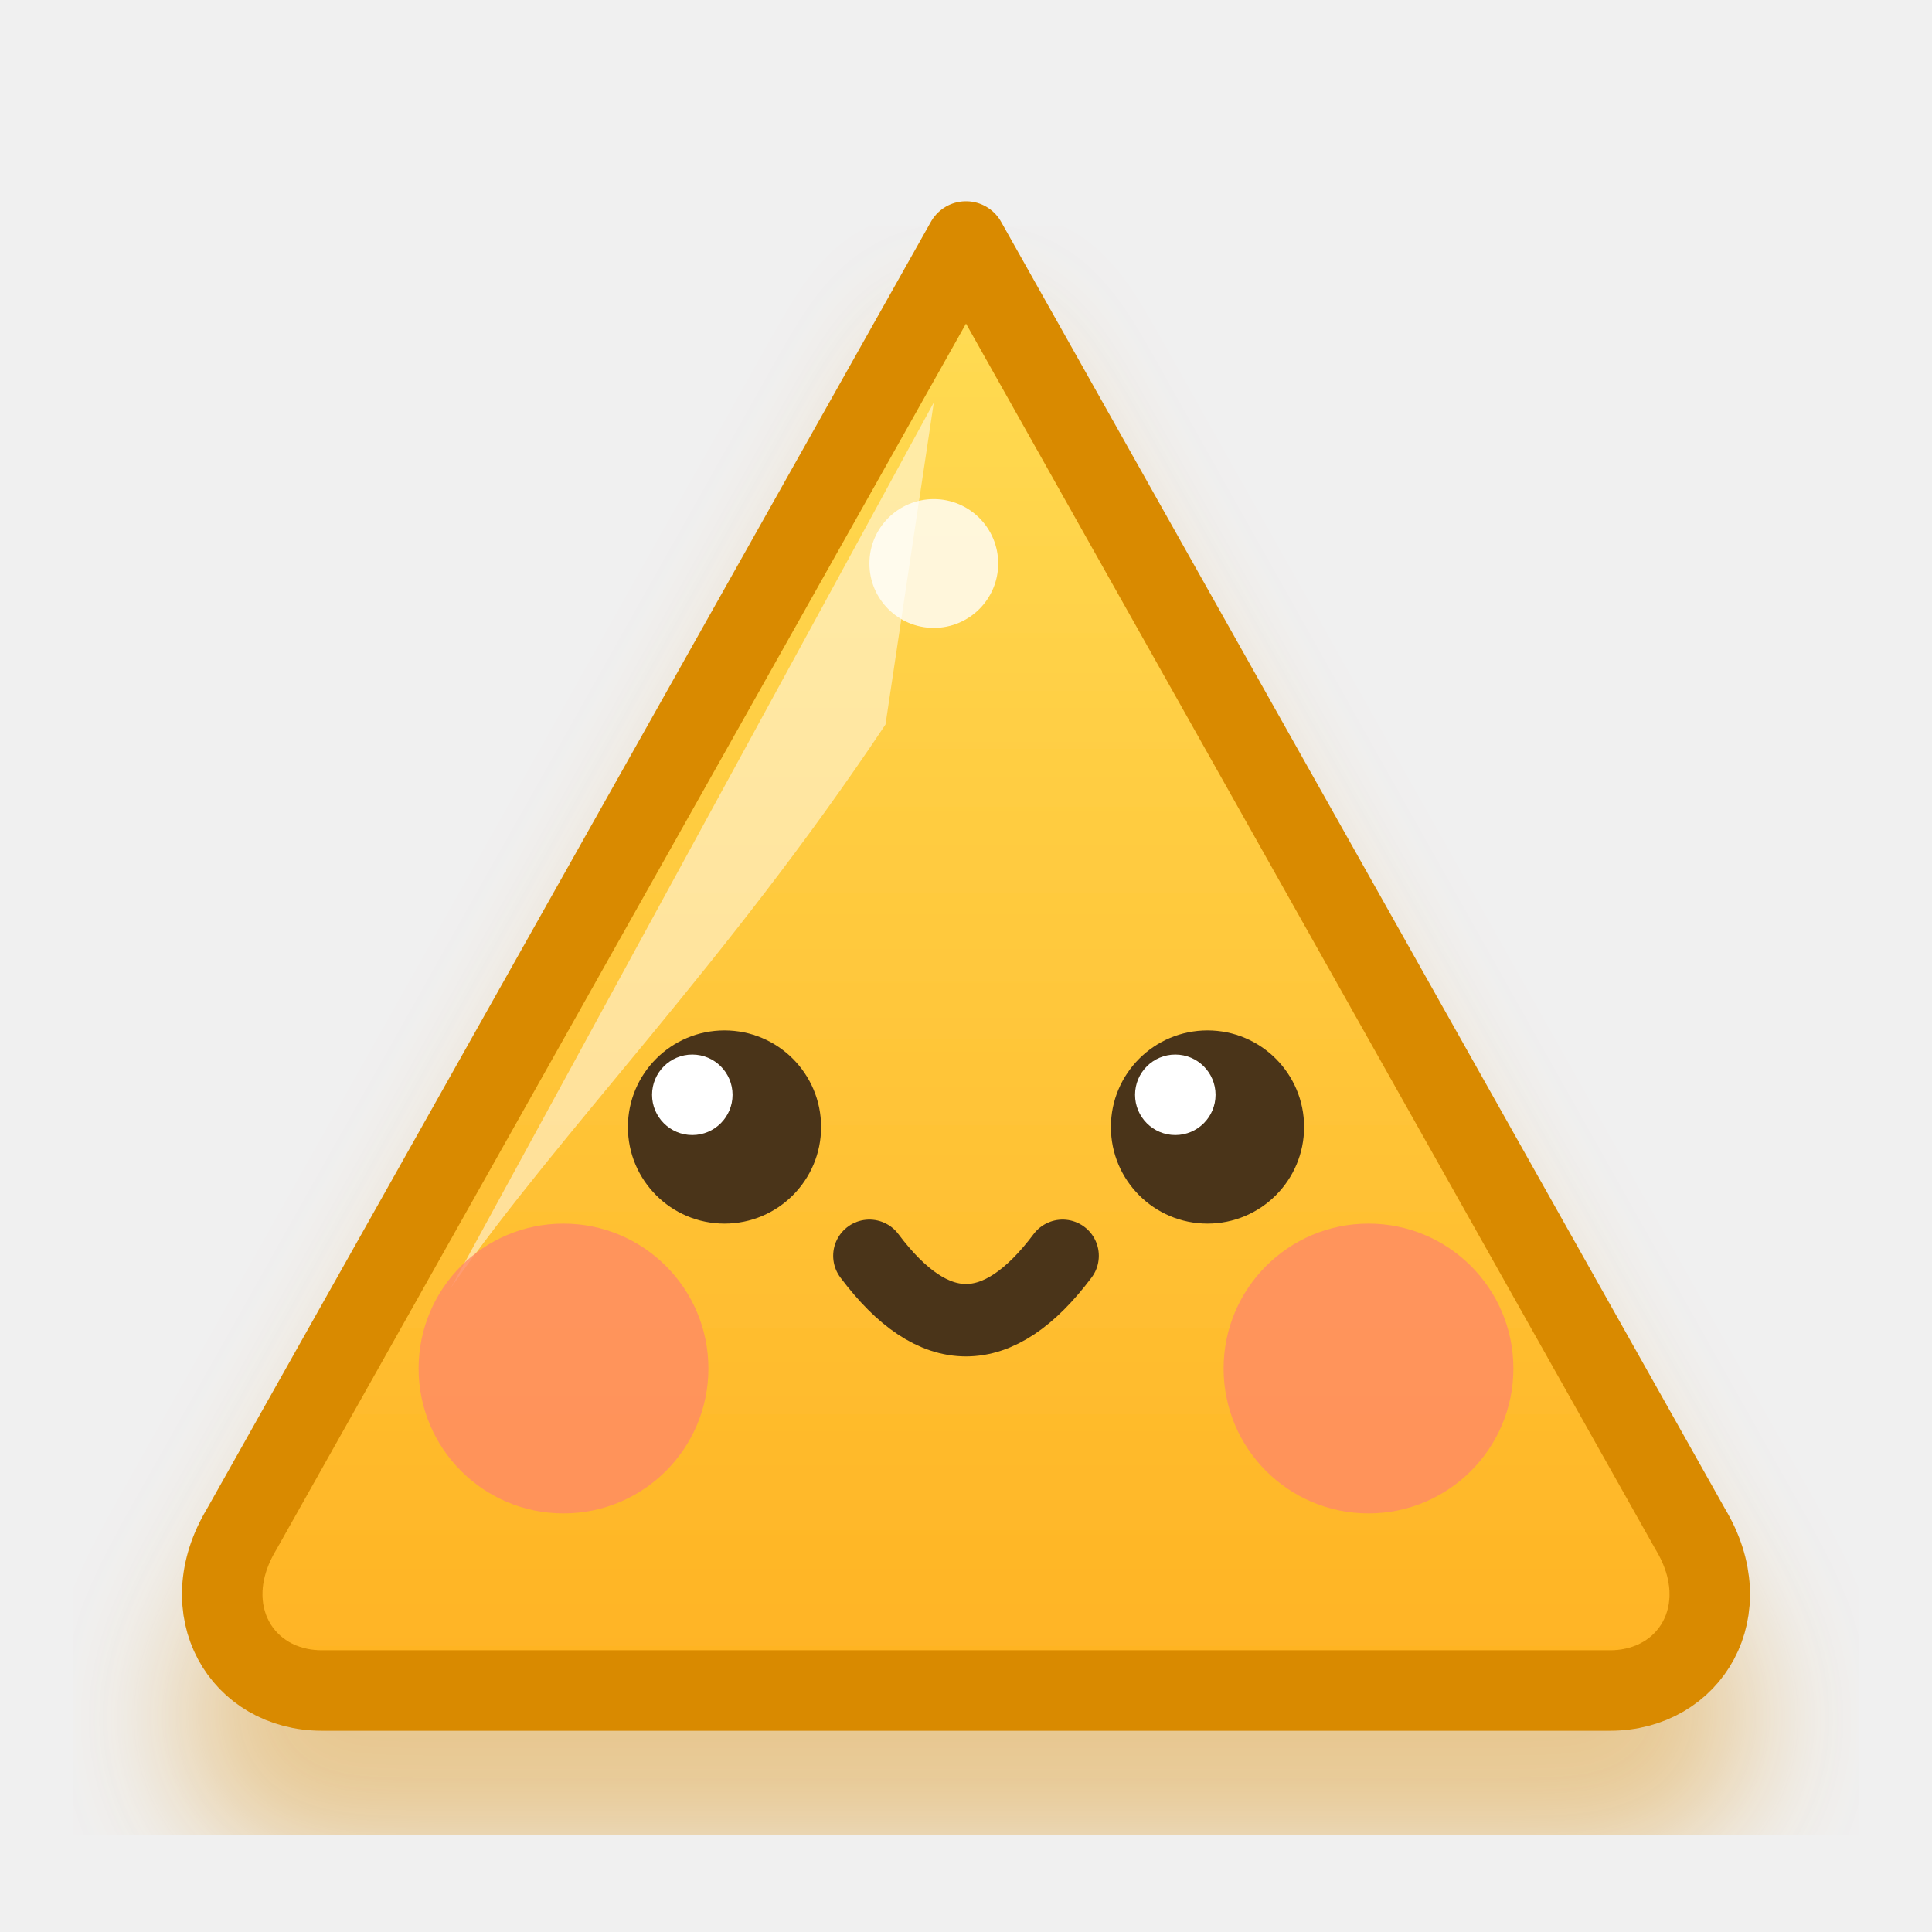
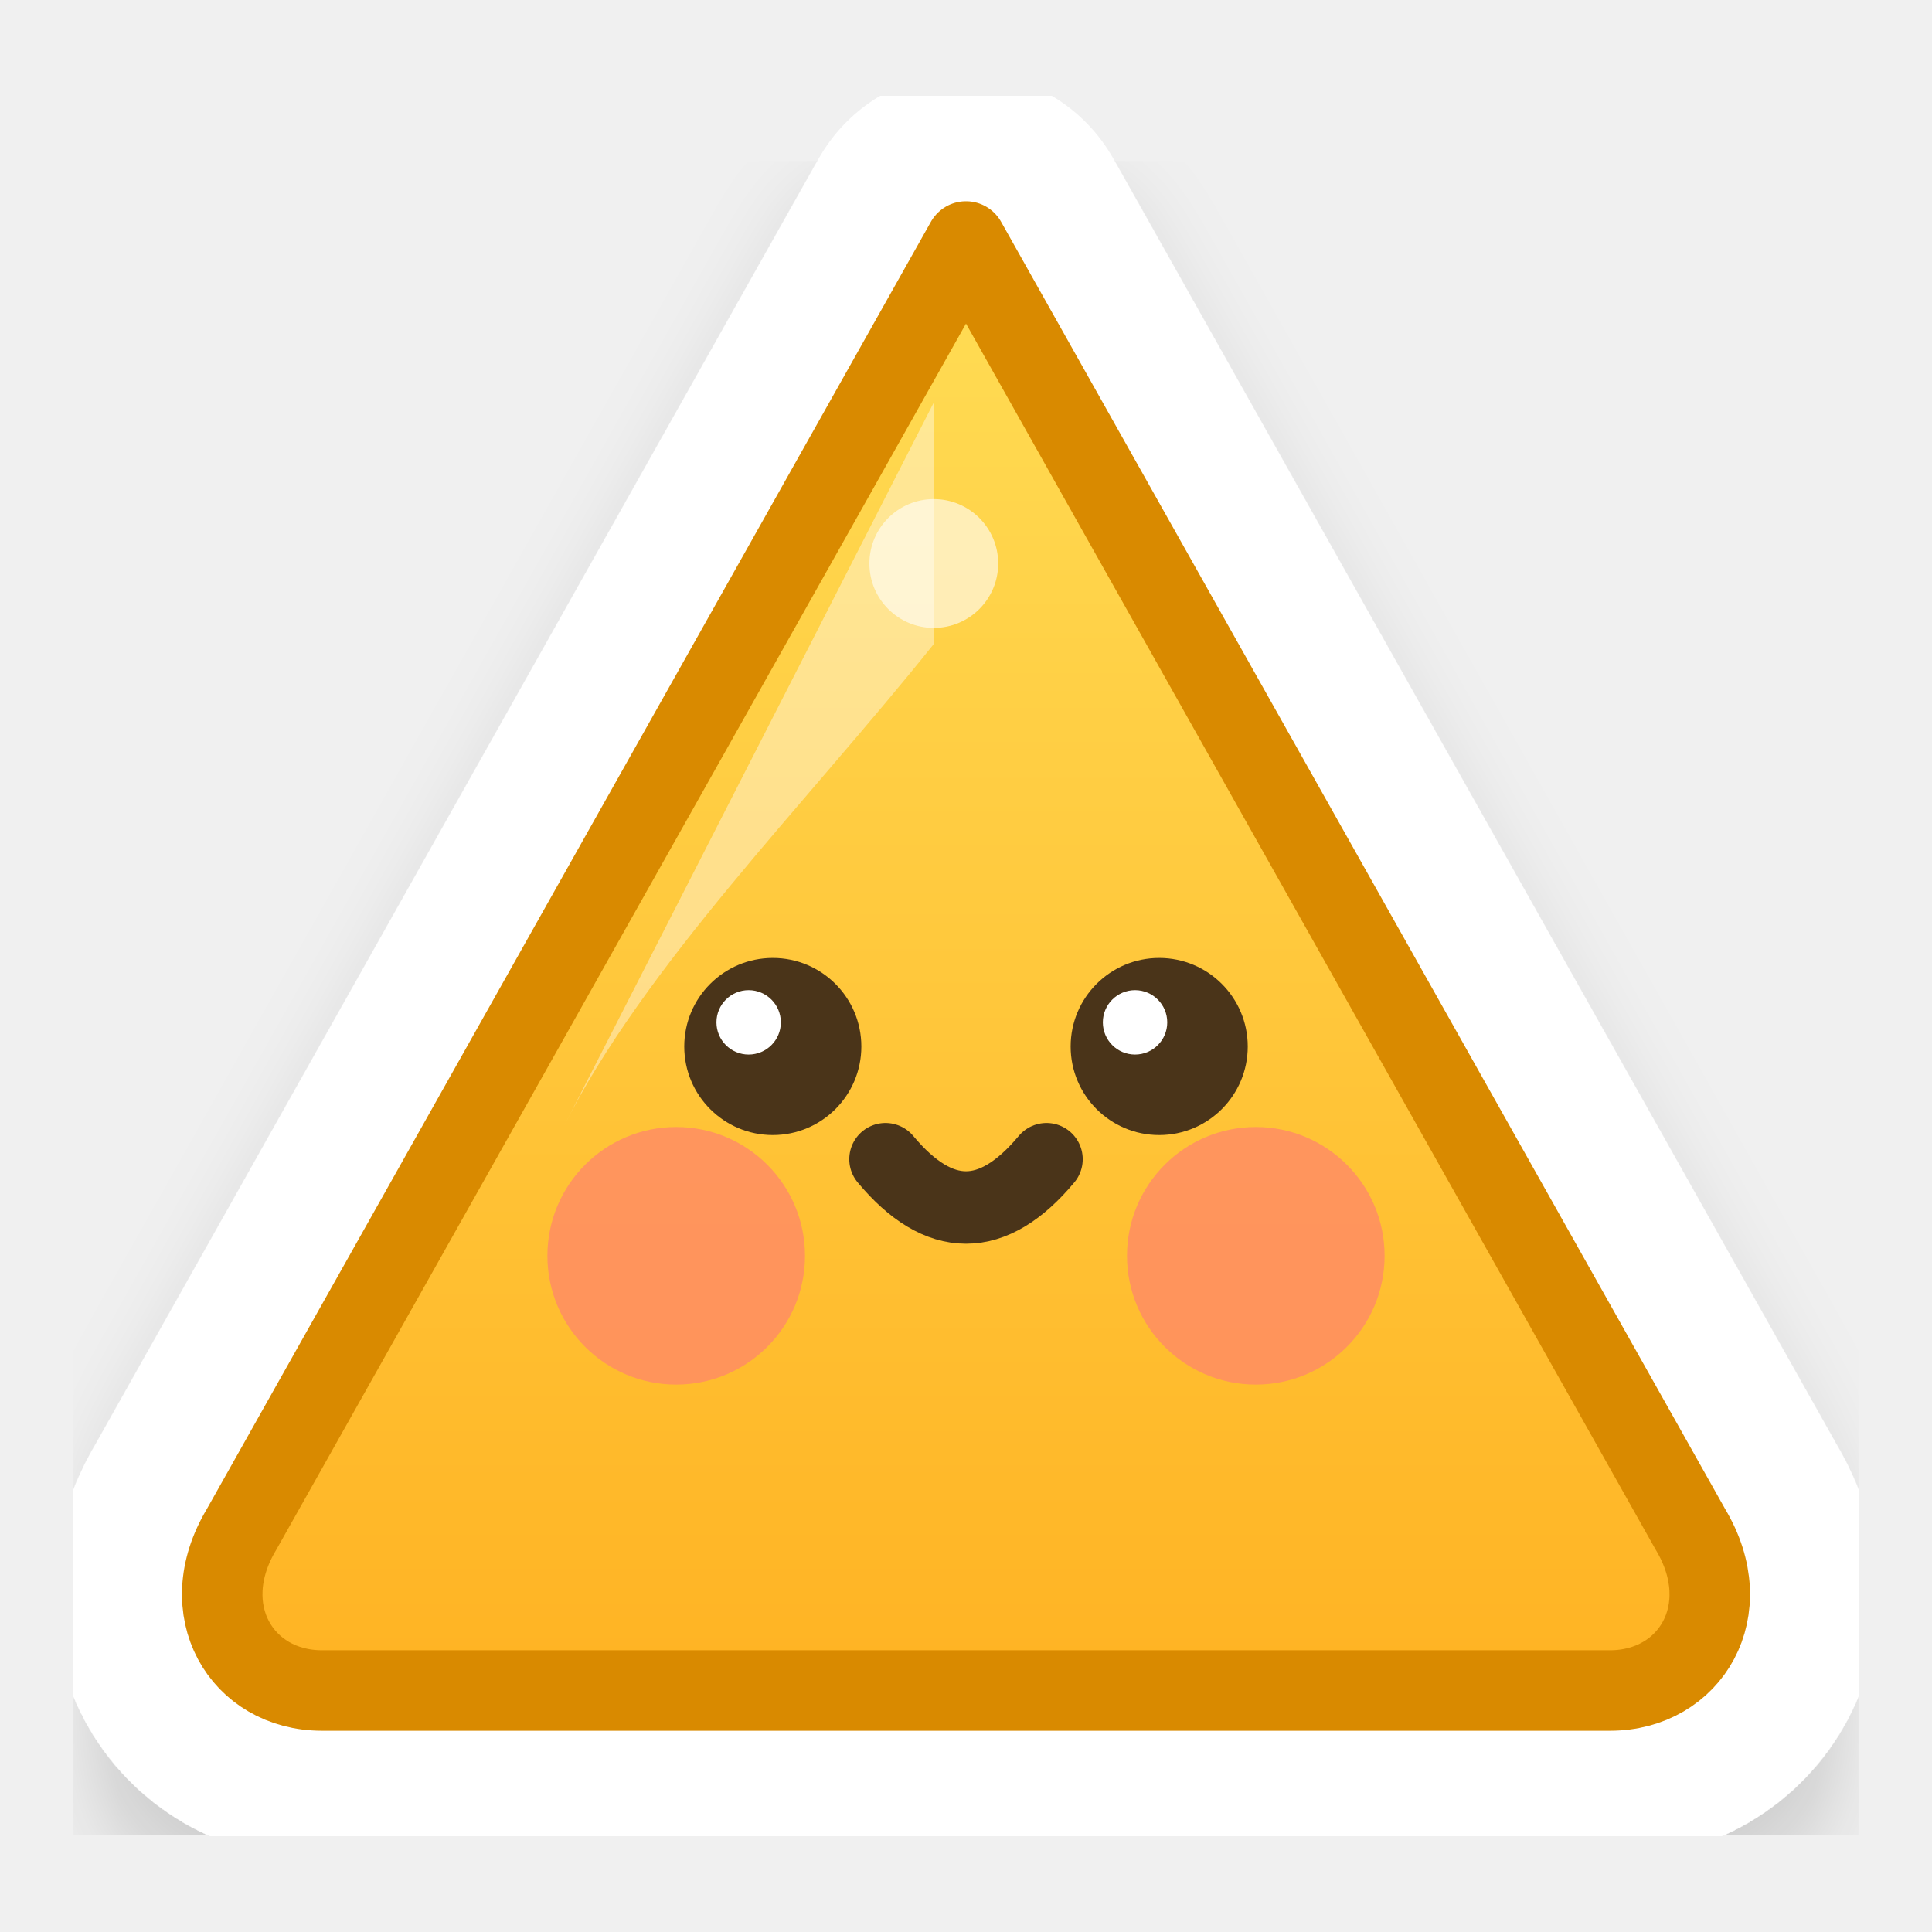
<svg xmlns="http://www.w3.org/2000/svg" viewBox="0 0 120 120">
  <defs>
    <linearGradient id="triGrad" x1="50%" y1="0%" x2="50%" y2="100%">
      <stop offset="0%" stop-color="#FFDD55" />
      <stop offset="100%" stop-color="#FFB323" />
    </linearGradient>
-     <filter id="shadow" x="-10%" y="-10%" width="120%" height="120%">
-       <feDropShadow dx="0" dy="8" stdDeviation="4" flood-color="#D98A00" flood-opacity="0.4" />
+     <filter id="stickerShadow" x="-10%" y="-10%" width="120%" height="120%">
+       <feDropShadow dx="0" dy="4" stdDeviation="3" flood-color="#000000" flood-opacity="0.15" />
    </filter>
  </defs>
-   <path d="M 60 15         L 105 95         C 108 100, 105 105, 100 105         L 20 105         C 15 105, 12 100, 15 95         L 60 15         Z" fill="url(#triGrad)" filter="url(#shadow)" stroke="#D98A00" stroke-width="5" stroke-linejoin="round" />
-   <path d="M 58 25 L 28 80 C 35 70, 45 60, 55 45 Z" fill="#ffffff" opacity="0.5" />
-   <circle cx="58" cy="35" r="4" fill="#ffffff" opacity="0.8" />
-   <circle cx="35" cy="85" r="9" fill="#FF8A66" opacity="0.8" />
-   <circle cx="85" cy="85" r="9" fill="#FF8A66" opacity="0.8" />
-   <circle cx="45" cy="70" r="6" fill="#4A3419" />
-   <circle cx="43" cy="68" r="2.5" fill="#ffffff" />
-   <circle cx="75" cy="70" r="6" fill="#4A3419" />
-   <circle cx="73" cy="68" r="2.5" fill="#ffffff" />
-   <path d="M 54 78 Q 60 86 66 78" fill="none" stroke="#4A3419" stroke-width="4.5" stroke-linecap="round" />
+   <path d="M 60 15 L 105 95 C 108 100, 105 105, 100 105 L 20 105 C 15 105, 12 100, 15 95 L 60 15 Z" fill="#FFFFFF" filter="url(#stickerShadow)" stroke="#FFFFFF" stroke-width="21" stroke-linejoin="round" />
+   <path d="M 60 15 L 105 95 C 108 100, 105 105, 100 105 L 20 105 C 15 105, 12 100, 15 95 L 60 15 Z" fill="url(#triGrad)" stroke="#D98A00" stroke-width="5" stroke-linejoin="round" />
+   <path d="M 58 25 L 35 70 C 40 60, 50 50, 58 40 Z" fill="#ffffff" opacity="0.4" />
+   <circle cx="58" cy="35" r="4" fill="#ffffff" opacity="0.6" />
+   <circle cx="42" cy="78" r="8" fill="#FF8A66" opacity="0.8" />
+   <circle cx="78" cy="78" r="8" fill="#FF8A66" opacity="0.8" />
+   <circle cx="48" cy="65" r="5.5" fill="#4A3419" />
+   <circle cx="46.5" cy="63.5" r="2" fill="#ffffff" />
+   <circle cx="72" cy="65" r="5.5" fill="#4A3419" />
+   <circle cx="70.5" cy="63.5" r="2" fill="#ffffff" />
+   <path d="M 55 72 Q 60 78 65 72" fill="none" stroke="#4A3419" stroke-width="4.5" stroke-linecap="round" />
</svg>
